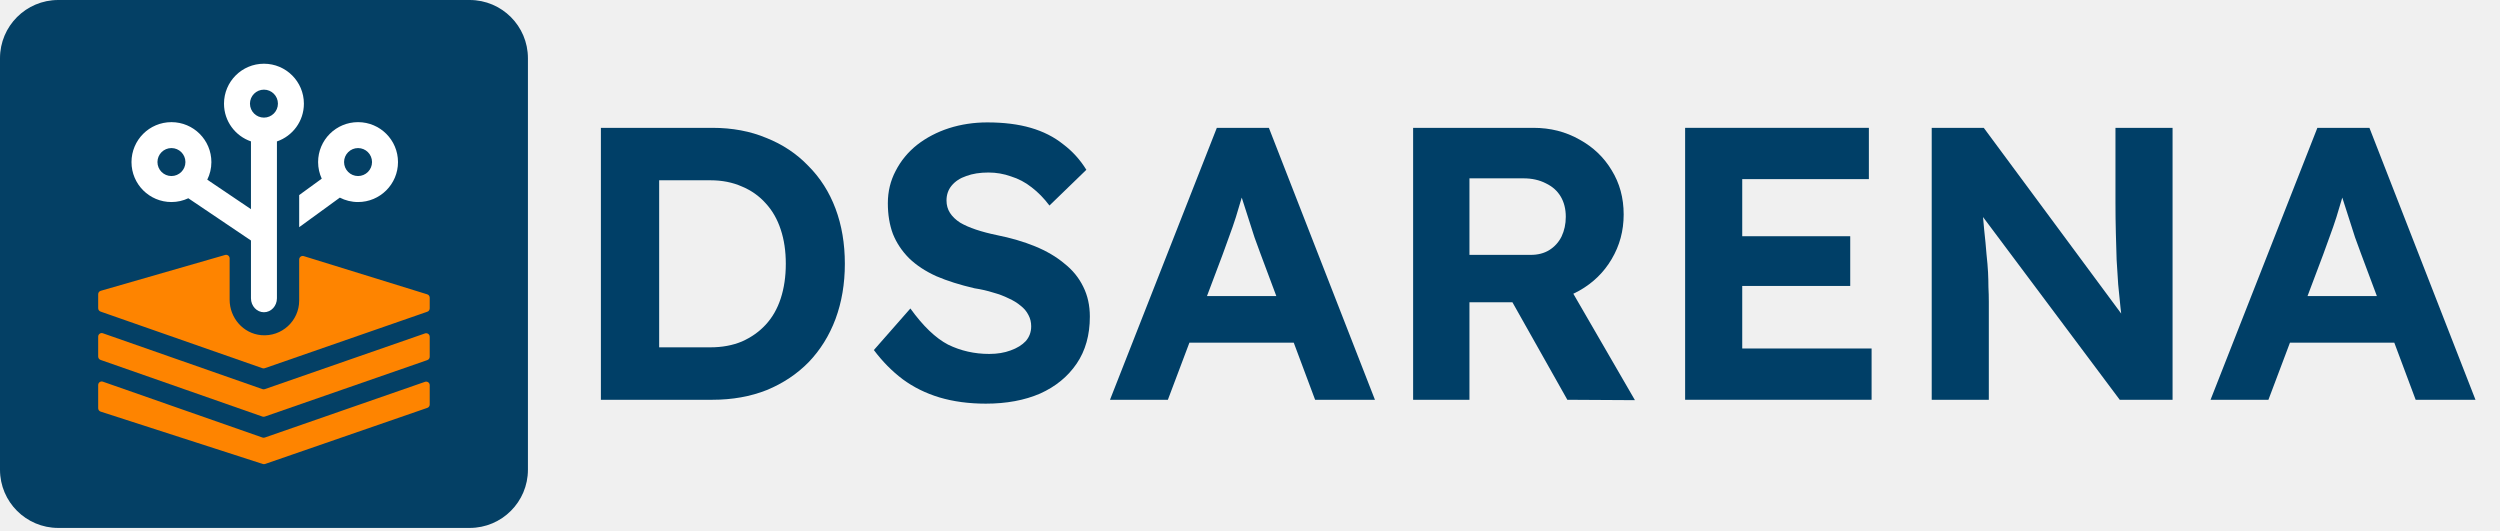
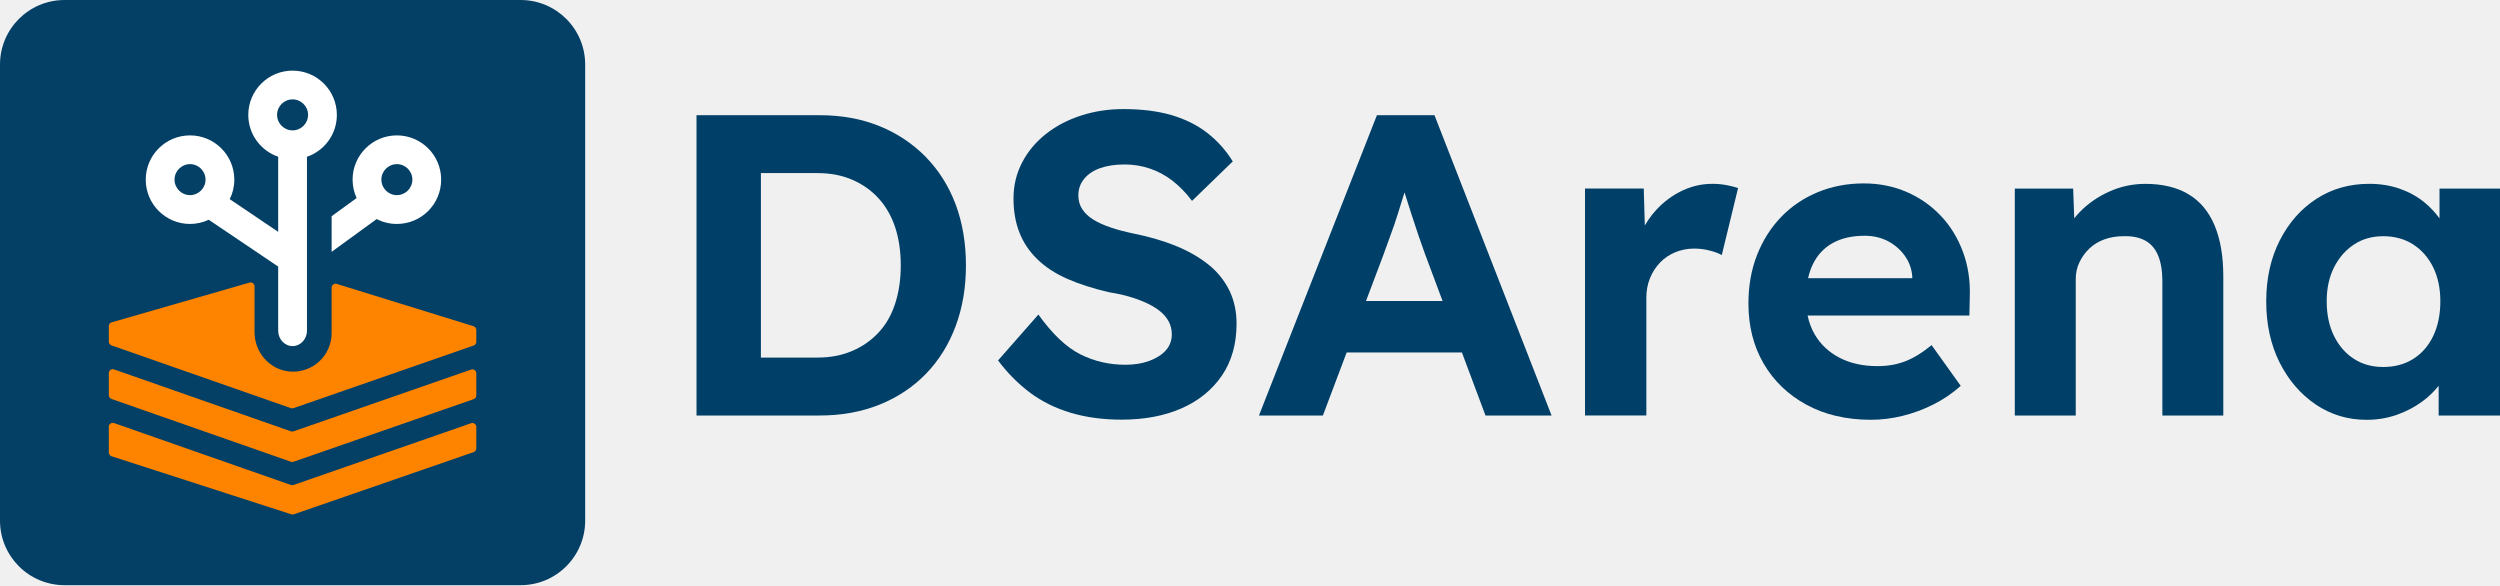
- <svg xmlns="http://www.w3.org/2000/svg" width="674" height="143" viewBox="0 0 674 143" fill="none">
-   <g clip-path="url(#clip0_31_332)">
-     <path d="M595.963 107.779L624.764 34.466H638.798L667.39 107.779H651.262L636.494 68.295C636.075 67.178 635.552 65.746 634.923 64.001C634.365 62.255 633.771 60.405 633.143 58.45C632.515 56.495 631.921 54.645 631.362 52.899C630.804 51.084 630.385 49.583 630.106 48.396H632.933C632.515 49.932 632.026 51.572 631.467 53.318C630.978 54.994 630.455 56.739 629.896 58.555C629.338 60.3 628.744 62.011 628.116 63.687C627.487 65.362 626.894 67.003 626.335 68.609L611.568 107.779H595.963ZM609.369 92.383L614.501 79.815H648.12L653.356 92.383H609.369Z" fill="#003F67" />
-     <path d="M520.79 107.779V34.466H534.825L575.356 89.241H572.423C572.144 87.077 571.9 84.982 571.69 82.957C571.481 80.863 571.271 78.768 571.062 76.673C570.922 74.509 570.783 72.31 570.643 70.075C570.573 67.771 570.503 65.362 570.434 62.849C570.364 60.265 570.329 57.472 570.329 54.47V34.466H585.724V107.779H571.481L530.112 52.48L534.091 52.585C534.44 56.216 534.72 59.323 534.929 61.906C535.209 64.42 535.418 66.619 535.558 68.504C535.767 70.389 535.907 72.03 535.977 73.427C536.046 74.823 536.081 76.15 536.081 77.406C536.151 78.663 536.186 79.99 536.186 81.386V107.779H520.79Z" fill="#003F67" />
-     <path d="M454.31 107.779V34.466H503.848V48.291H469.705V93.954H504.581V107.779H454.31ZM461.641 77.092V63.687H498.821V77.092H461.641Z" fill="#003F67" />
-     <path d="M380.977 107.779V34.466H413.444C417.982 34.466 422.102 35.514 425.802 37.608C429.503 39.633 432.4 42.391 434.495 45.882C436.659 49.373 437.742 53.353 437.742 57.822C437.742 62.22 436.659 66.235 434.495 69.866C432.4 73.427 429.503 76.254 425.802 78.349C422.102 80.444 417.982 81.491 413.444 81.491H396.163V107.779H380.977ZM422.555 107.779L403.913 74.683L420.042 72.065L440.779 107.884L422.555 107.779ZM396.163 68.714H412.711C414.596 68.714 416.237 68.295 417.633 67.457C419.099 66.549 420.216 65.327 420.984 63.791C421.752 62.185 422.137 60.405 422.137 58.45C422.137 56.355 421.683 54.54 420.775 53.004C419.867 51.468 418.541 50.281 416.795 49.443C415.05 48.535 413.025 48.081 410.721 48.081H396.163V68.714Z" fill="#003F67" />
-     <path d="M299.255 107.779L328.057 34.466H342.091L370.683 107.779H354.554L339.787 68.295C339.368 67.178 338.844 65.746 338.216 64.001C337.657 62.255 337.064 60.405 336.435 58.45C335.807 56.495 335.213 54.645 334.655 52.899C334.096 51.084 333.677 49.583 333.398 48.396H336.226C335.807 49.932 335.318 51.572 334.759 53.318C334.271 54.994 333.747 56.739 333.188 58.555C332.63 60.3 332.036 62.011 331.408 63.687C330.78 65.362 330.186 67.003 329.628 68.609L314.86 107.779H299.255ZM312.661 92.383L317.793 79.815H351.412L356.648 92.383H312.661Z" fill="#003F67" />
-     <path d="M265.756 108.826C261.217 108.826 257.063 108.268 253.292 107.151C249.592 106.033 246.275 104.393 243.343 102.228C240.48 100.064 237.897 97.445 235.593 94.373L245.437 83.167C248.859 87.915 252.245 91.161 255.596 92.907C259.018 94.583 262.718 95.421 266.698 95.421C268.863 95.421 270.783 95.106 272.458 94.478C274.204 93.85 275.565 93.012 276.543 91.964C277.52 90.847 278.009 89.521 278.009 87.984C278.009 86.867 277.765 85.855 277.276 84.947C276.787 83.97 276.089 83.132 275.181 82.434C274.274 81.666 273.192 81.002 271.935 80.444C270.678 79.815 269.282 79.292 267.745 78.873C266.209 78.384 264.534 78 262.718 77.721C258.808 76.813 255.387 75.731 252.455 74.474C249.522 73.147 247.078 71.541 245.123 69.656C243.168 67.701 241.702 65.502 240.724 63.058C239.817 60.614 239.363 57.856 239.363 54.784C239.363 51.642 240.061 48.745 241.458 46.092C242.854 43.368 244.774 41.029 247.218 39.075C249.731 37.12 252.594 35.618 255.806 34.571C259.088 33.524 262.544 33 266.174 33C270.643 33 274.553 33.489 277.904 34.466C281.256 35.444 284.154 36.91 286.597 38.865C289.111 40.75 291.206 43.054 292.881 45.777L282.932 55.413C281.465 53.458 279.859 51.817 278.114 50.49C276.438 49.164 274.588 48.186 272.563 47.558C270.608 46.86 268.583 46.511 266.489 46.511C264.185 46.511 262.195 46.825 260.519 47.453C258.843 48.012 257.517 48.884 256.539 50.071C255.631 51.188 255.178 52.515 255.178 54.051C255.178 55.308 255.492 56.425 256.12 57.403C256.749 58.38 257.656 59.253 258.843 60.021C260.03 60.719 261.461 61.348 263.137 61.906C264.813 62.465 266.663 62.953 268.688 63.372C272.528 64.14 275.984 65.153 279.057 66.41C282.129 67.666 284.747 69.203 286.911 71.018C289.146 72.763 290.856 74.858 292.043 77.302C293.23 79.676 293.824 82.364 293.824 85.366C293.824 90.324 292.637 94.548 290.263 98.039C287.889 101.53 284.607 104.218 280.418 106.103C276.229 107.919 271.341 108.826 265.756 108.826Z" fill="#003F67" />
-     <path d="M162 107.779V34.466H192.058C197.434 34.466 202.287 35.374 206.616 37.189C211.015 38.935 214.785 41.448 217.927 44.73C221.139 47.942 223.583 51.782 225.258 56.251C226.934 60.719 227.772 65.677 227.772 71.123C227.772 76.499 226.934 81.456 225.258 85.995C223.583 90.463 221.174 94.338 218.032 97.62C214.89 100.832 211.12 103.345 206.721 105.161C202.322 106.906 197.434 107.779 192.058 107.779H162ZM177.71 96.363L176.034 93.64H191.535C194.677 93.64 197.504 93.116 200.018 92.069C202.531 90.952 204.661 89.451 206.407 87.566C208.222 85.611 209.583 83.237 210.491 80.444C211.399 77.651 211.853 74.544 211.853 71.123C211.853 67.701 211.399 64.629 210.491 61.906C209.583 59.113 208.222 56.739 206.407 54.784C204.661 52.829 202.531 51.328 200.018 50.281C197.504 49.164 194.677 48.605 191.535 48.605H175.72L177.71 46.092V96.363Z" fill="#003F67" />
-     <path d="M126.63 0H15.7C7.029 0 0 7.029 0 15.7V126.63C0 135.301 7.029 142.33 15.7 142.33H126.63C135.301 142.33 142.33 135.301 142.33 126.63V15.7C142.33 7.029 135.301 0 126.63 0Z" fill="#044065" />
-     <path d="M96.53 32.93C90.58 32.93 85.76 37.75 85.76 43.7C85.76 45.3 86.12 46.81 86.74 48.17L80.66 52.59V61.25L91.62 53.28C93.09 54.04 94.76 54.47 96.53 54.47C102.48 54.47 107.3 49.65 107.3 43.7C107.3 37.75 102.48 32.93 96.53 32.93ZM96.53 47.46C94.45 47.46 92.76 45.77 92.76 43.69C92.76 41.61 94.45 39.92 96.53 39.92C98.61 39.92 100.3 41.61 100.3 43.69C100.3 45.77 98.61 47.46 96.53 47.46Z" fill="white" />
-     <path d="M81.93 27.95C81.93 22 77.11 17.18 71.16 17.18C65.21 17.18 60.39 22 60.39 27.95C60.39 32.67 63.43 36.67 67.66 38.12V56.39L55.88 48.44C56.59 47.01 56.99 45.4 56.99 43.7C56.99 37.75 52.17 32.93 46.22 32.93C40.27 32.93 35.45 37.75 35.45 43.7C35.45 49.65 40.27 54.47 46.22 54.47C47.85 54.47 49.39 54.1 50.77 53.45L67.66 64.84V80.42C67.66 82.49 69.23 84.18 71.16 84.18C73.09 84.18 74.66 82.5 74.66 80.42V38.13C78.89 36.68 81.93 32.68 81.93 27.96V27.95ZM42.45 43.69C42.45 41.61 44.14 39.92 46.22 39.92C48.3 39.92 49.99 41.61 49.99 43.69C49.99 45.77 48.3 47.46 46.22 47.46C44.14 47.46 42.45 45.77 42.45 43.69ZM71.16 31.71C69.08 31.71 67.39 30.02 67.39 27.94C67.39 25.86 69.08 24.17 71.16 24.17C73.24 24.17 74.93 25.86 74.93 27.94C74.93 30.02 73.24 31.71 71.16 31.71Z" fill="white" />
-     <path d="M115.85 103.85V109.06C115.85 109.47 115.59 109.83 115.21 109.96L71.46 125.09C71.26 125.16 71.05 125.16 70.85 125.09L27.13 110.97C26.73 110.84 26.47 110.47 26.47 110.06V103.8C26.47 103.14 27.12 102.68 27.74 102.9L70.76 117.96C70.96 118.03 71.19 118.03 71.39 117.96L114.58 102.94C115.2 102.72 115.85 103.19 115.85 103.84V103.85Z" fill="#FE8400" />
-     <path d="M115.85 90.8V96.18C115.85 96.59 115.59 96.95 115.21 97.08L71.39 112.31C71.19 112.38 70.96 112.38 70.76 112.31L27.11 97.03C26.73 96.9 26.47 96.53 26.47 96.13V90.75C26.47 90.09 27.12 89.63 27.74 89.85L70.76 104.91C70.96 104.98 71.19 104.98 71.39 104.91L114.58 89.89C115.2 89.67 115.85 90.14 115.85 90.79V90.8Z" fill="#FE8400" />
-     <path d="M115.85 80.26V83.14C115.85 83.55 115.59 83.91 115.21 84.04L71.38 99.27C71.18 99.34 70.95 99.34 70.75 99.27L27.11 84C26.73 83.87 26.47 83.5 26.47 83.1V79.32C26.47 78.89 26.75 78.52 27.16 78.4L60.69 68.74C61.3 68.56 61.91 69.02 61.91 69.66V80.81C61.91 85.69 65.56 89.92 70.42 90.36C75.98 90.86 80.66 86.48 80.66 81.03V69.96C80.66 69.32 81.28 68.86 81.9 69.05L115.18 79.35C115.58 79.47 115.85 79.84 115.85 80.26Z" fill="#FE8400" />
+ <svg xmlns="http://www.w3.org/2000/svg" id="Layer_2" viewBox="0 0 608.06 142.33">
+   <defs>
+     <style>
+       .cls-1 {
+         fill: #fff;
+       }
+ 
+       .cls-2 {
+         fill: #044065;
+       }
+ 
+       .cls-3 {
+         fill: #fe8400;
+       }
+ 
+       .cls-4 {
+         fill: #003f67;
+       }
+     </style>
+   </defs>
+   <g id="Layer_2-2" data-name="Layer_2">
+     <g>
+       <g>
+         <path class="cls-4" d="M225.19,38.19c-3.17-3.23-6.92-5.74-11.27-7.51-4.35-1.77-9.2-2.66-14.56-2.66h-29.95v73.04h29.95c5.36,0,10.23-.89,14.61-2.66,4.38-1.77,8.14-4.28,11.27-7.51,3.13-3.23,5.53-7.1,7.2-11.58s2.5-9.41,2.5-14.76-.83-10.36-2.5-14.82c-1.67-4.45-4.09-8.29-7.25-11.53ZM217.73,73.82c-.9,2.78-2.24,5.13-4.02,7.04-1.77,1.91-3.91,3.41-6.42,4.49-2.5,1.08-5.32,1.62-8.45,1.62h-13.77v-44.87h13.77c3.13,0,5.95.54,8.45,1.62,2.5,1.08,4.64,2.59,6.42,4.54,1.77,1.95,3.11,4.3,4.02,7.04.9,2.75,1.36,5.83,1.36,9.23s-.45,6.5-1.36,9.29Z" />
+         <path class="cls-4" d="M293.95,64.38c-2.19-1.77-4.82-3.29-7.88-4.54-3.06-1.25-6.5-2.26-10.33-3.03-2.02-.42-3.86-.9-5.53-1.46-1.67-.56-3.1-1.2-4.28-1.93-1.18-.73-2.09-1.58-2.71-2.56-.63-.97-.94-2.09-.94-3.34,0-1.53.47-2.87,1.41-4.02.94-1.15,2.24-2.02,3.91-2.61,1.67-.59,3.65-.89,5.95-.89,2.09,0,4.12.33,6.1.99,1.98.66,3.82,1.65,5.53,2.97,1.7,1.32,3.29,2.96,4.75,4.9l9.91-9.6c-1.67-2.71-3.74-5.02-6.21-6.94-2.47-1.91-5.37-3.35-8.71-4.33-3.34-.97-7.24-1.46-11.69-1.46-3.62,0-7.04.52-10.28,1.57s-6.09,2.54-8.56,4.49c-2.47,1.95-4.4,4.26-5.79,6.94-1.39,2.68-2.09,5.58-2.09,8.71s.47,5.81,1.41,8.24c.94,2.44,2.38,4.61,4.33,6.52,1.95,1.91,4.38,3.51,7.3,4.8,2.92,1.29,6.33,2.38,10.23,3.29,1.81.28,3.48.64,5.01,1.1,1.53.45,2.92.97,4.17,1.56,1.25.59,2.33,1.25,3.23,1.98.9.73,1.6,1.57,2.09,2.5.49.94.73,1.97.73,3.08,0,1.53-.49,2.83-1.46,3.91-.97,1.08-2.31,1.93-4.02,2.56-1.71.63-3.64.94-5.79.94-3.96,0-7.63-.85-11.01-2.56-3.38-1.7-6.77-4.92-10.17-9.65l-9.81,11.16c2.3,3.06,4.89,5.67,7.77,7.83,2.89,2.16,6.19,3.79,9.91,4.9,3.72,1.11,7.84,1.67,12.36,1.67,5.56,0,10.43-.92,14.61-2.76,4.17-1.84,7.44-4.5,9.81-7.98,2.36-3.48,3.55-7.69,3.55-12.63,0-2.99-.59-5.69-1.77-8.09-1.18-2.4-2.87-4.49-5.06-6.26Z" />
+         <path class="cls-4" d="M334.9,28.02l-28.69,73.04h15.55l5.78-15.34h28.03l5.74,15.34h16.07l-28.48-73.04h-13.98ZM332.25,73.2l4.21-11.16c.56-1.6,1.15-3.23,1.77-4.9.63-1.67,1.22-3.39,1.77-5.17.55-1.76,1.09-3.48,1.61-5.18.52,1.64,1.06,3.34,1.63,5.13.63,1.95,1.23,3.79,1.83,5.53.59,1.74,1.1,3.17,1.51,4.28l4.29,11.48h-18.62Z" />
+         <path class="cls-4" d="M416.49,44.71c-2.78,0-5.44.66-7.98,1.98-2.54,1.32-4.75,3.15-6.63,5.48-.68.85-1.28,1.75-1.82,2.67l-.26-8.98h-14.29v55.19h14.92v-28.59c0-1.74.29-3.34.89-4.8.59-1.46,1.41-2.73,2.45-3.81,1.04-1.08,2.28-1.91,3.7-2.5,1.43-.59,2.97-.89,4.64-.89,1.25,0,2.49.16,3.7.47,1.22.31,2.21.68,2.97,1.1l3.96-16.28c-.77-.28-1.71-.52-2.82-.73-1.11-.21-2.26-.31-3.44-.31Z" />
+         <path class="cls-4" d="M472.05,52.49c-2.33-2.47-5.1-4.4-8.29-5.79-3.2-1.39-6.68-2.09-10.43-2.09-4.04,0-7.77.71-11.22,2.14-3.44,1.43-6.42,3.44-8.92,6.05-2.5,2.61-4.45,5.69-5.84,9.23-1.39,3.55-2.09,7.48-2.09,11.79,0,5.5,1.23,10.37,3.7,14.61,2.47,4.24,5.95,7.58,10.43,10.02,4.49,2.44,9.72,3.65,15.7,3.65,2.5,0,5.04-.31,7.62-.94,2.57-.63,5.08-1.55,7.51-2.77,2.43-1.22,4.66-2.73,6.68-4.54l-7.09-9.91c-2.3,1.88-4.45,3.2-6.47,3.96-2.02.77-4.24,1.15-6.68,1.15-3.55,0-6.62-.68-9.23-2.03s-4.63-3.25-6.05-5.69c-.81-1.38-1.38-2.92-1.73-4.59h39.35l.1-4.59c.14-3.89-.42-7.53-1.67-10.9-1.25-3.37-3.04-6.29-5.37-8.76ZM445.76,59.11c2.12-1.18,4.71-1.77,7.77-1.77,2.09,0,3.96.44,5.63,1.3,1.67.87,3.04,2.05,4.12,3.55,1.08,1.5,1.69,3.18,1.83,5.06v.42h-25.34c.27-1.2.64-2.33,1.13-3.34,1.11-2.3,2.73-4.03,4.85-5.22Z" />
+         <path class="cls-4" d="M532.26,47.22c-2.82-1.67-6.31-2.5-10.49-2.5-3.06,0-5.98.63-8.76,1.88-2.78,1.25-5.16,2.91-7.15,4.96-.49.5-.94,1.02-1.35,1.55l-.27-7.24h-14.19v55.19h14.82v-33.18c0-1.46.29-2.82.89-4.07.59-1.25,1.39-2.36,2.4-3.34,1.01-.97,2.23-1.72,3.65-2.24,1.42-.52,2.97-.78,4.64-.78,2.09-.07,3.84.28,5.27,1.04,1.42.77,2.49,1.98,3.18,3.65.69,1.67,1.04,3.76,1.04,6.26v32.66h14.82v-33.81c0-4.94-.71-9.09-2.14-12.47-1.43-3.37-3.55-5.9-6.37-7.56Z" />
+         <path class="cls-4" d="M593.35,45.86v7.26c-1.06-1.45-2.28-2.76-3.7-3.92-1.71-1.39-3.69-2.49-5.95-3.29-2.26-.8-4.75-1.2-7.46-1.2-4.8,0-9.08,1.22-12.83,3.65-3.76,2.44-6.73,5.81-8.92,10.12-2.19,4.31-3.29,9.25-3.29,14.82s1.08,10.5,3.23,14.82c2.16,4.31,5.08,7.72,8.76,10.23,3.69,2.5,7.83,3.76,12.42,3.76,2.57,0,5.01-.4,7.3-1.2s4.36-1.88,6.21-3.23c1.55-1.14,2.88-2.43,4.02-3.85v7.24h14.92v-55.19h-14.71ZM586.98,87.28c-2.09,1.32-4.52,1.98-7.3,1.98s-5.1-.66-7.15-1.98c-2.05-1.32-3.67-3.18-4.85-5.58-1.18-2.4-1.77-5.2-1.77-8.4s.59-5.88,1.77-8.24c1.18-2.36,2.8-4.23,4.85-5.58,2.05-1.36,4.43-2.03,7.15-2.03s5.22.68,7.3,2.03,3.7,3.22,4.85,5.58c1.15,2.37,1.72,5.11,1.72,8.24s-.57,6-1.72,8.4c-1.15,2.4-2.76,4.26-4.85,5.58Z" />
+       </g>
+       <g>
+         <rect class="cls-2" width="142.33" height="142.33" rx="15.7" ry="15.7" />
+         <g>
+           <g>
+             <path class="cls-1" d="M96.53,32.93c-5.95,0-10.77,4.82-10.77,10.77,0,1.6.36,3.11.98,4.47l-6.08,4.42v8.66l10.96-7.97c1.47.76,3.14,1.19,4.91,1.19,5.95,0,10.77-4.82,10.77-10.77s-4.82-10.77-10.77-10.77ZM96.53,47.46c-2.08,0-3.77-1.69-3.77-3.77s1.69-3.77,3.77-3.77,3.77,1.69,3.77,3.77-1.69,3.77-3.77,3.77Z" />
+             <path class="cls-1" d="M81.93,27.95c0-5.95-4.82-10.77-10.77-10.77s-10.77,4.82-10.77,10.77c0,4.72,3.04,8.72,7.27,10.17v18.27l-11.78-7.95c.71-1.43,1.11-3.04,1.11-4.74,0-5.95-4.82-10.77-10.77-10.77s-10.77,4.82-10.77,10.77,4.82,10.77,10.77,10.77c1.63,0,3.17-.37,4.55-1.02l16.89,11.39v15.58c0,2.07,1.57,3.76,3.5,3.76s3.5-1.68,3.5-3.76v-42.29c4.23-1.45,7.27-5.45,7.27-10.17ZM42.45,43.69c0-2.08,1.69-3.77,3.77-3.77s3.77,1.69,3.77,3.77-1.69,3.77-3.77,3.77-3.77-1.69-3.77-3.77ZM71.16,31.71c-2.08,0-3.77-1.69-3.77-3.77s1.69-3.77,3.77-3.77,3.77,1.69,3.77,3.77-1.69,3.77-3.77,3.77Z" />
+           </g>
+           <path class="cls-3" d="M115.85,103.85v5.21c0,.41-.26.77-.64.9l-43.75,15.13c-.2.07-.41.07-.61,0l-43.72-14.12c-.4-.13-.66-.5-.66-.91v-6.26c0-.66.65-1.12,1.27-.9l43.02,15.06c.2.07.43.07.63,0l43.19-15.02c.62-.22,1.27.25,1.27.9Z" />
+           <path class="cls-3" d="M115.85,90.8v5.38c0,.41-.26.77-.64.9l-43.82,15.23c-.2.07-.43.07-.63,0l-43.65-15.28c-.38-.13-.64-.5-.64-.9v-5.38c0-.66.65-1.12,1.27-.9l43.02,15.06c.2.07.43.07.63,0l43.19-15.02c.62-.22,1.27.25,1.27.9Z" />
+           <path class="cls-3" d="M115.85,80.26v2.88c0,.41-.26.77-.64.9l-43.83,15.23c-.2.07-.43.07-.63,0l-43.64-15.27c-.38-.13-.64-.5-.64-.9v-3.78c0-.43.28-.8.69-.92l33.53-9.66c.61-.18,1.22.28,1.22.92v11.15c0,4.88,3.65,9.11,8.51,9.55,5.56.5,10.24-3.88,10.24-9.33v-11.07c0-.64.62-1.1,1.24-.91l33.28,10.3c.4.12.67.49.67.91Z" />
+         </g>
+       </g>
+     </g>
  </g>
-   <defs>
-     <clipPath id="clip0_31_332">
-       <rect width="673.69" height="142.33" fill="white" />
-     </clipPath>
-   </defs>
</svg>
